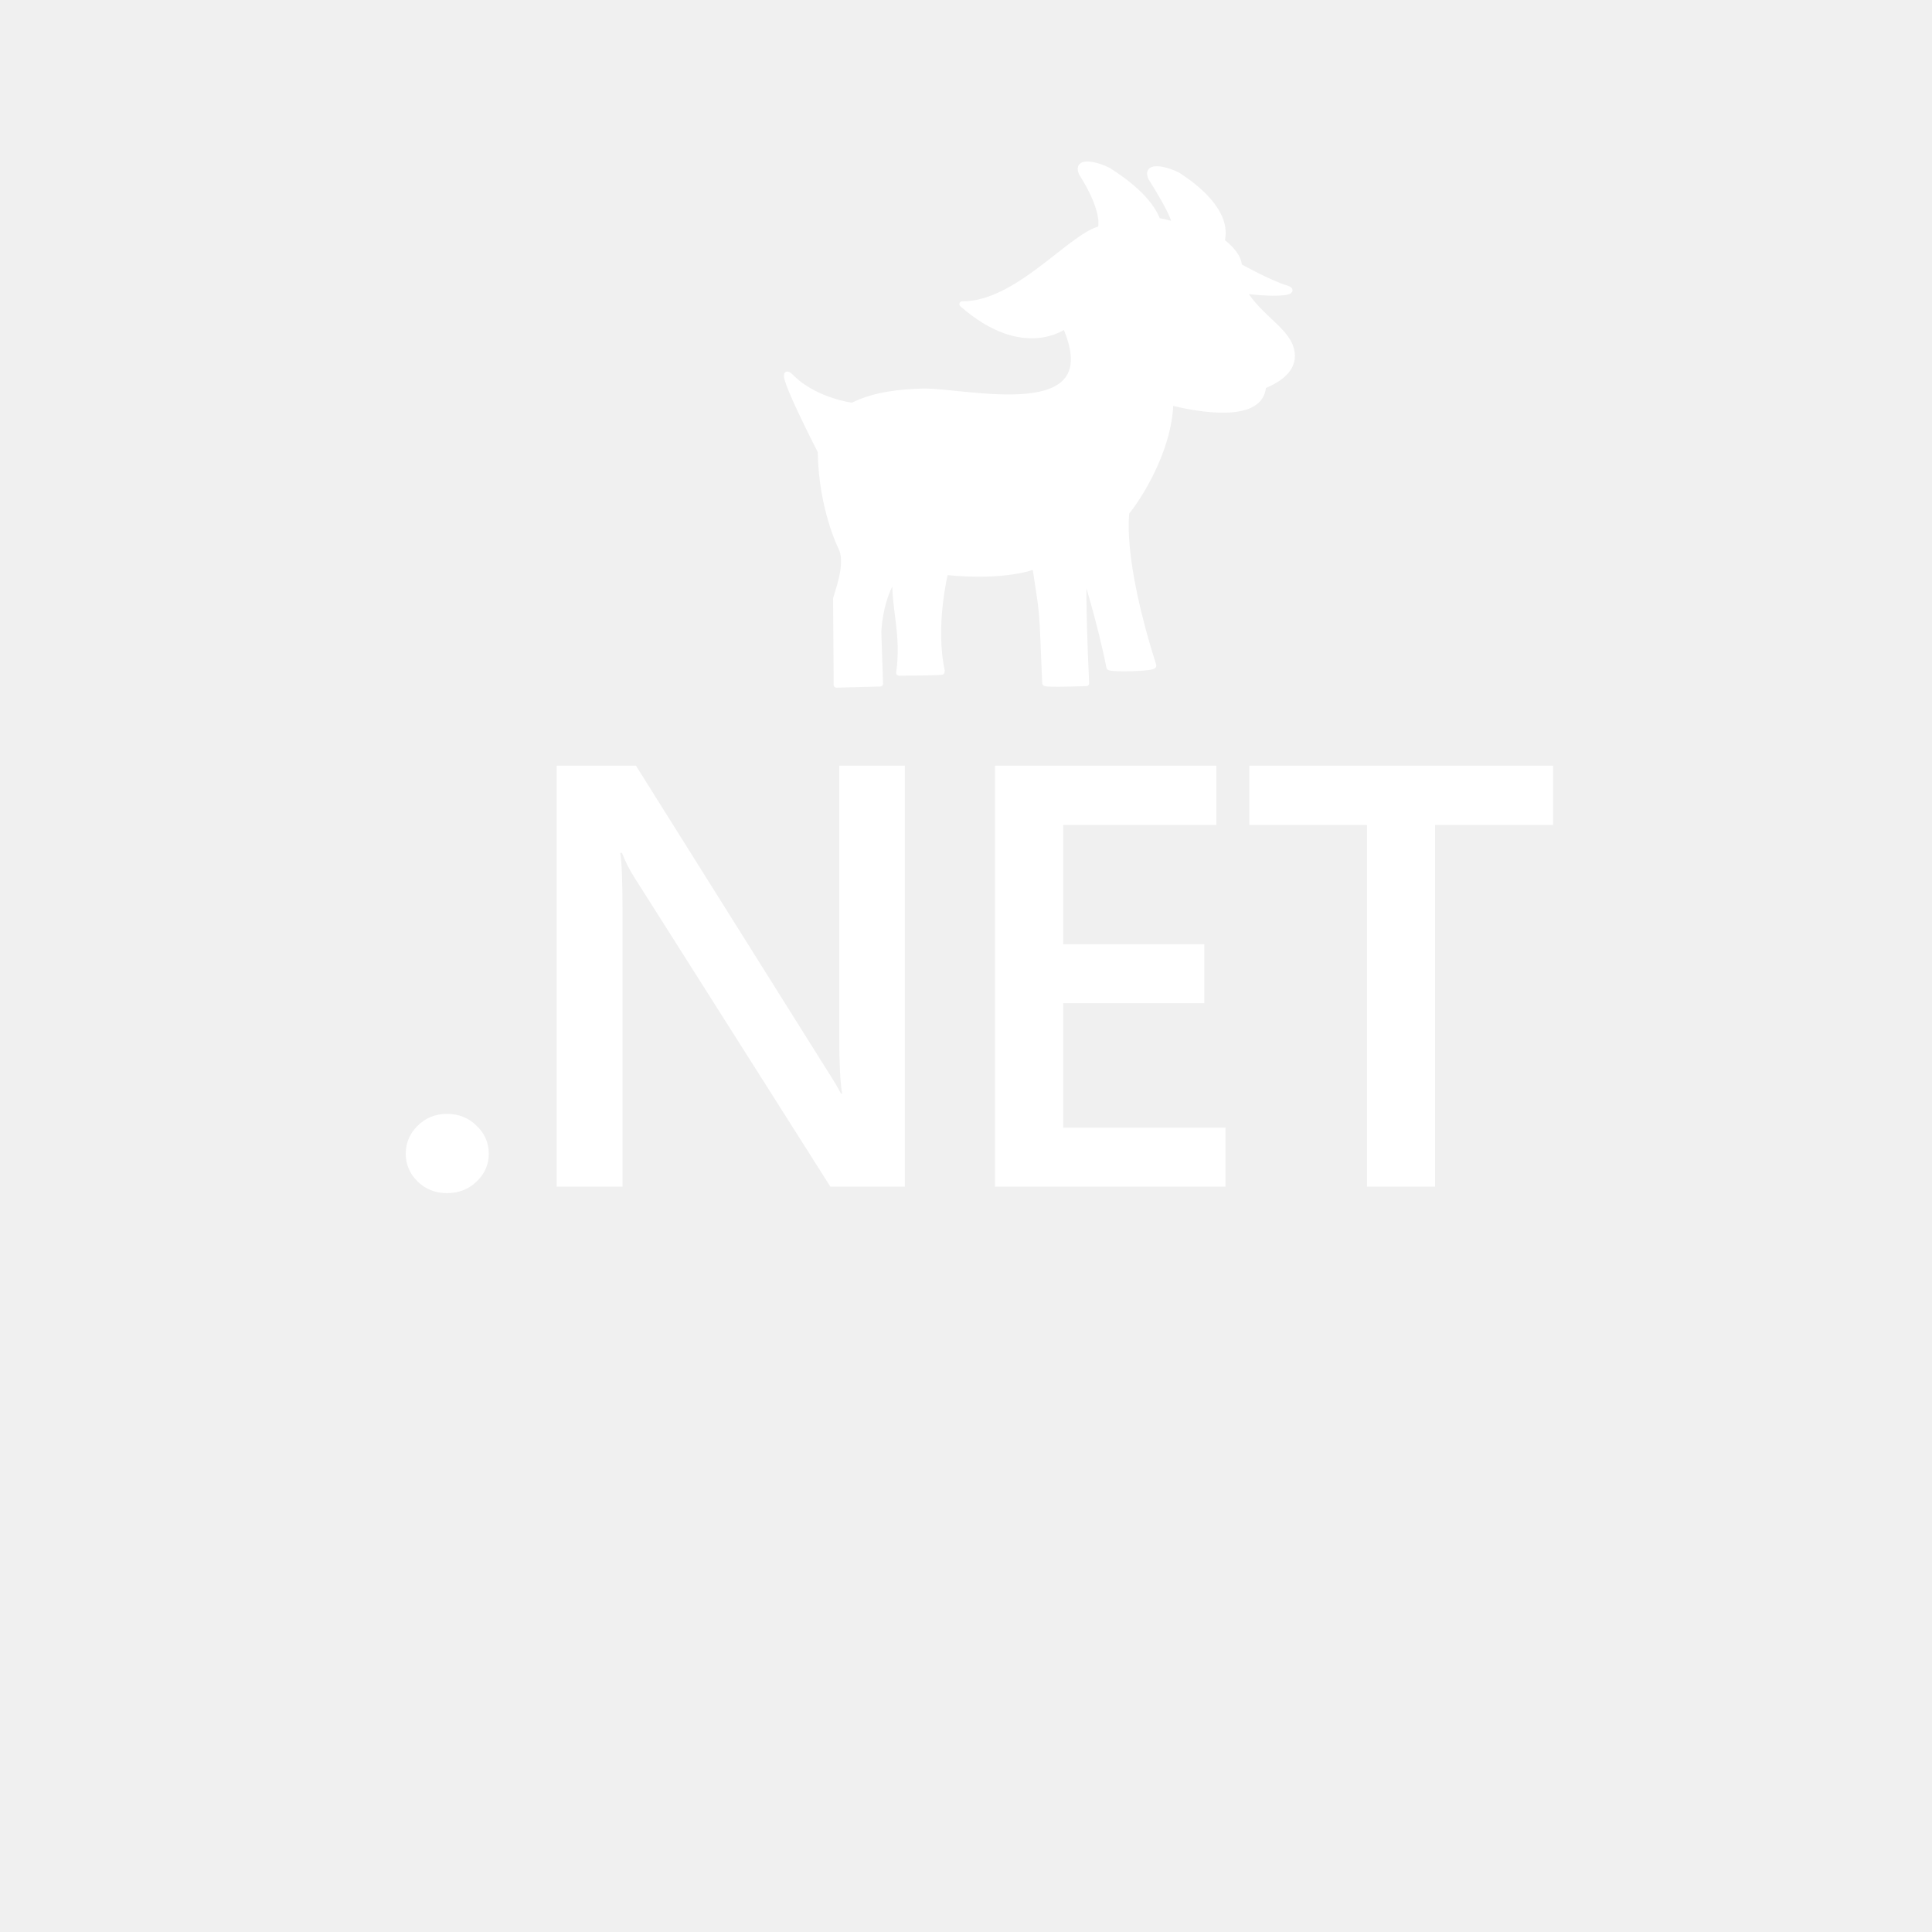
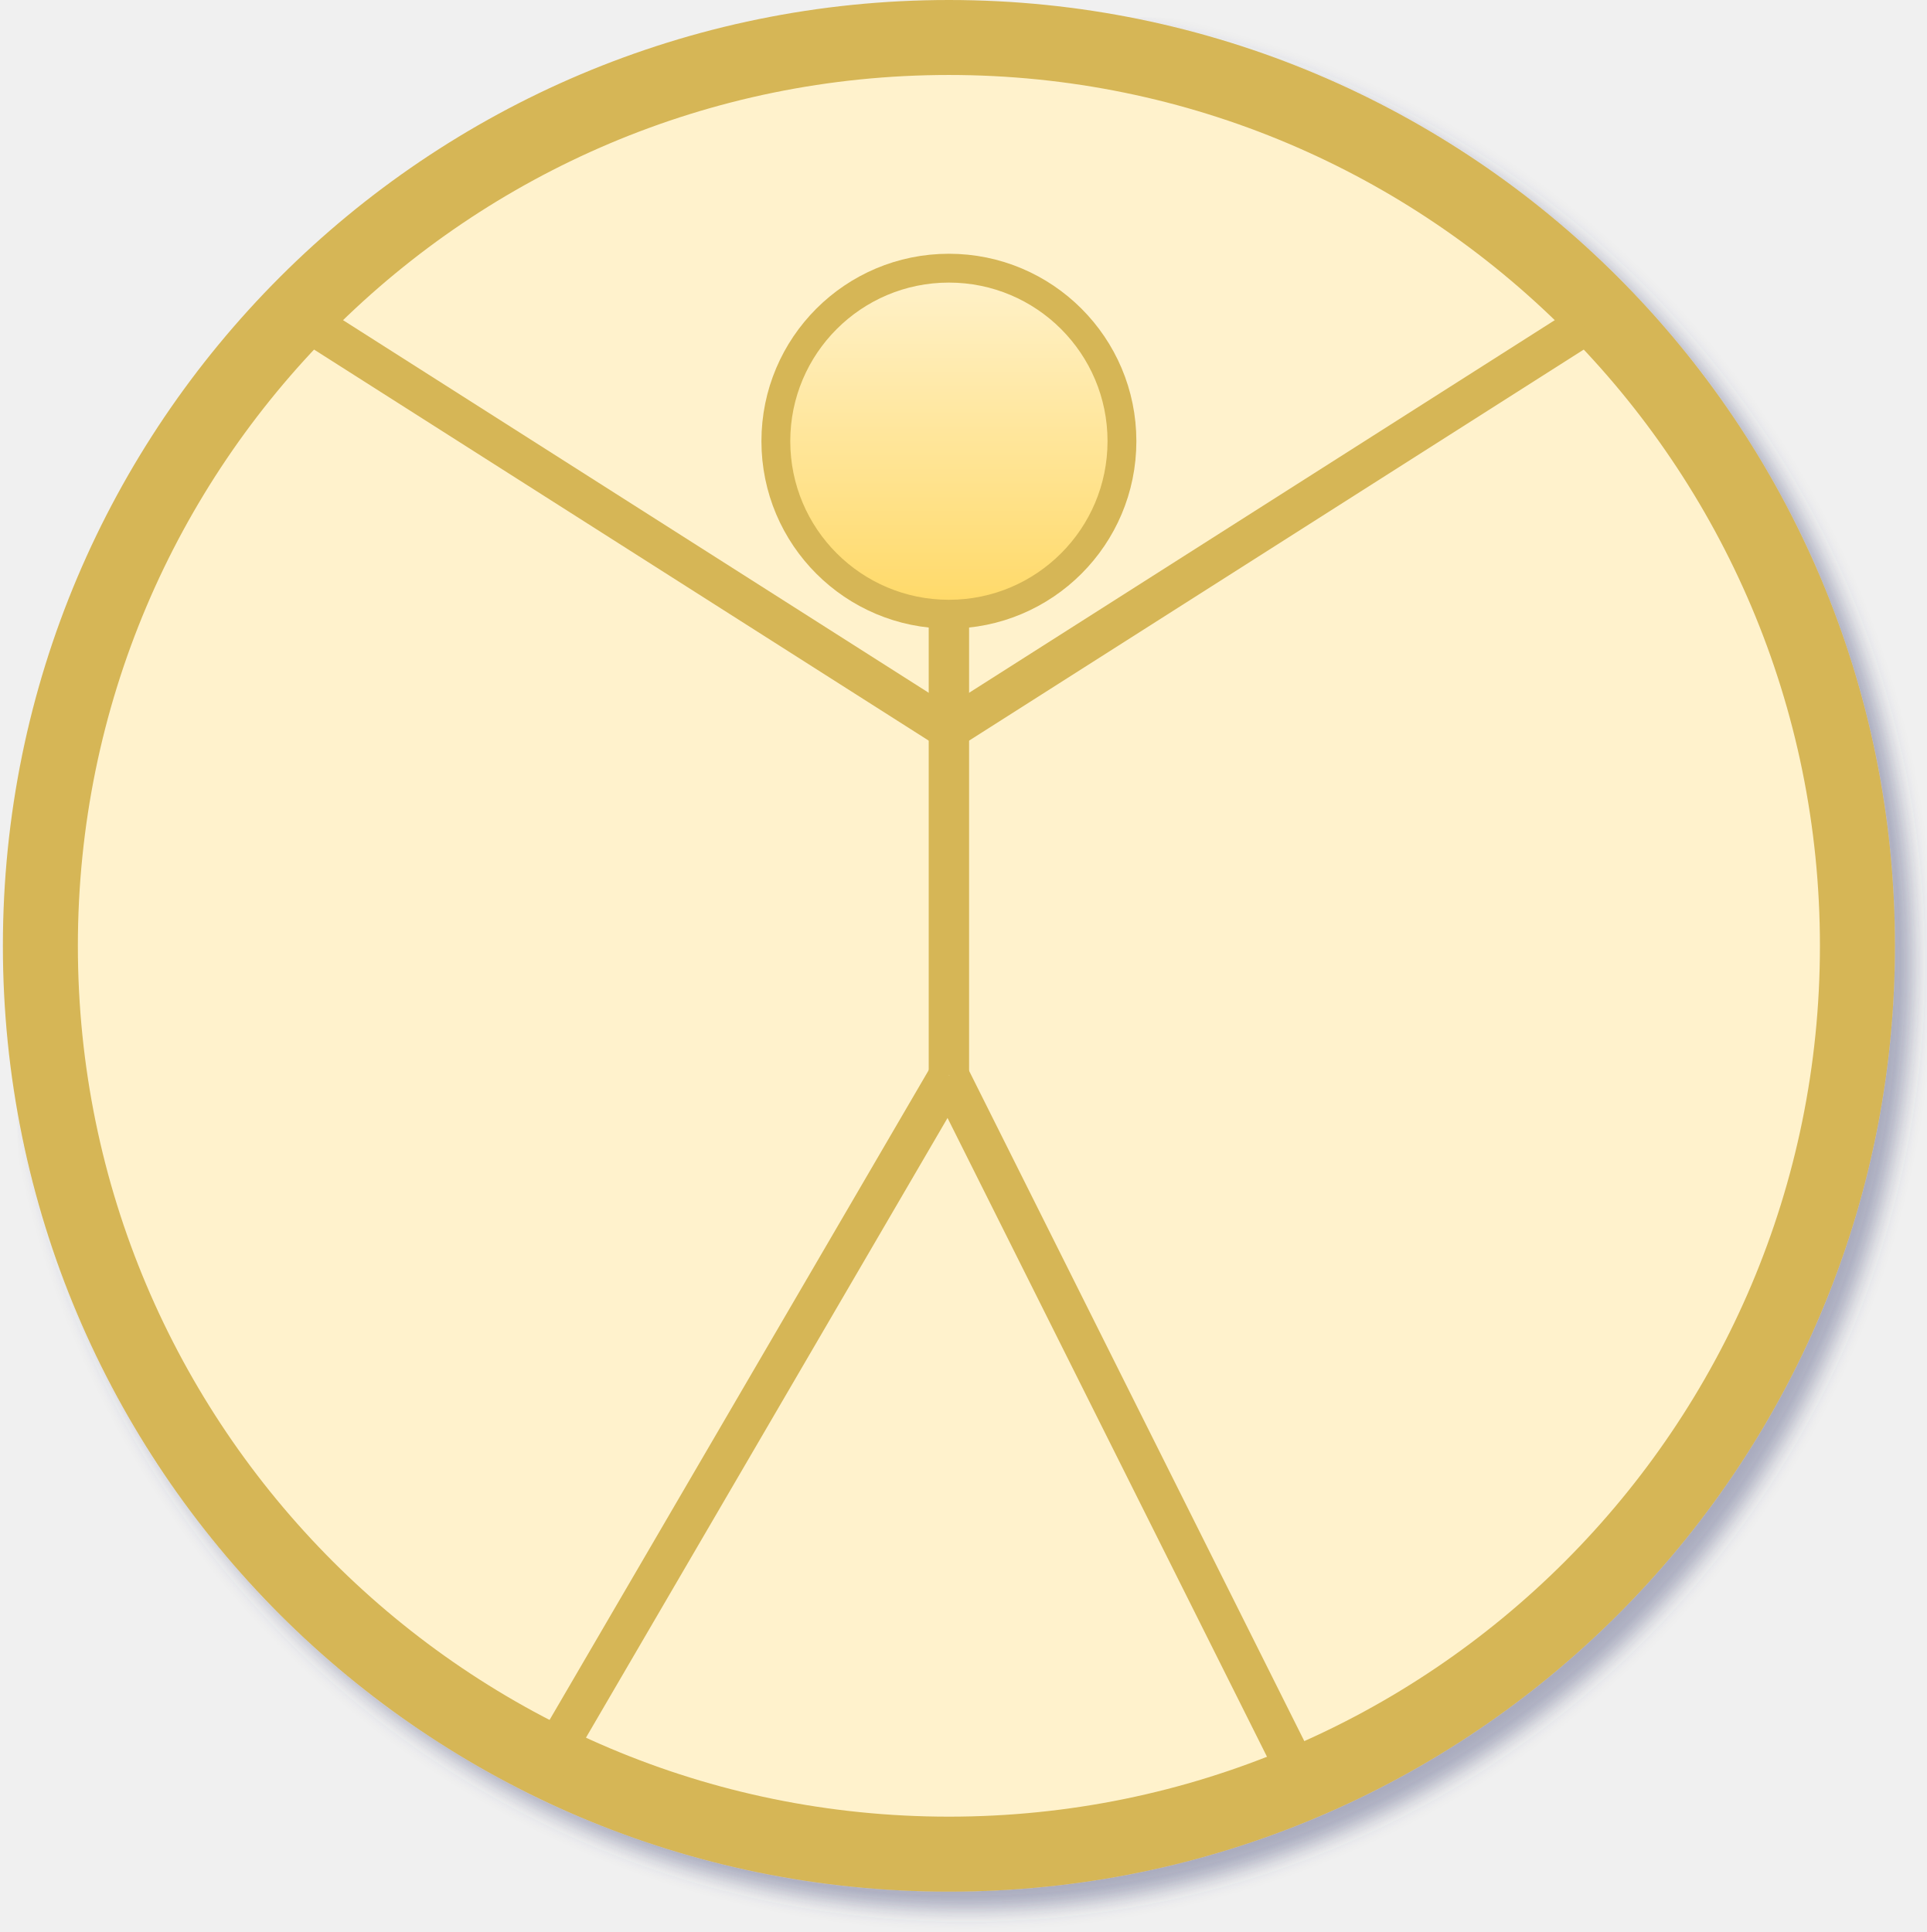
- <svg xmlns="http://www.w3.org/2000/svg" width="456" height="456" viewBox="0 0 456 456" version="1.1" xml:space="preserve" style="fill-rule:evenodd;clip-rule:evenodd;stroke-linejoin:round;stroke-miterlimit:2;">
-   <path d="m 105.5,281.609 c -2.703,0 -5.001,-0.9 -6.893,-2.702 -1.892,-1.848 -2.838,-4.042 -2.838,-6.582 0,-2.587 0.946,-4.804 2.838,-6.652 1.892,-1.848 4.19,-2.772 6.893,-2.772 2.748,0 5.068,0.924 6.96,2.772 1.937,1.848 2.906,4.064 2.906,6.652 0,2.54 -0.968,4.734 -2.906,6.582 -1.892,1.802 -4.212,2.702 -6.96,2.702 z" style="fill:#ffffff;fill-rule:nonzero;stroke-width:0.838" id="path4" />
-   <path d="M 213.561,280.084 H 195.99 L 149.7,207.054 c -1.171,-1.848 -2.14,-3.765 -2.906,-5.751 h -0.406 c 0.361,2.125 0.541,6.675 0.541,13.65 v 65.132 h -15.543 v -99.36 h 18.719 l 44.737,71.298 c 1.892,2.957 3.109,4.989 3.649,6.098 h 0.27 c -0.45,-2.632 -0.676,-7.09 -0.676,-13.373 v -64.023 h 15.476 z" style="fill:#ffffff;fill-rule:nonzero;stroke-width:0.838" id="path6" />
-   <path d="m 289.251,280.084 h -54.401 v -99.36 h 52.238 v 13.997 h -36.154 v 28.131 h 33.316 v 13.927 h -33.316 v 29.378 h 38.316 z" style="fill:#ffffff;fill-rule:nonzero;stroke-width:0.838" id="path8" />
-   <path d="M 366.565,194.721 H 338.722 v 85.363 h -16.084 v -85.363 h -27.775 v -13.997 h 71.701 z" style="fill:#ffffff;fill-rule:nonzero;stroke-width:0.838" id="path10" />
-   <path style="fill:#ffffff;fill-opacity:1;stroke:#ffffff;stroke-width:1.328;stroke-linecap:round;stroke-linejoin:round;stroke-miterlimit:4;stroke-opacity:1;stroke-dasharray:none" d="m 261.599,40.207 c -2.434,-1.27 -7.805,-2.718 -6.303,0.671 7.685,12.265 3.279,14.924 4.157,13.21 -7.041,2.012 -19.556,17.793 -32.353,17.696 14.584,12.801 24.299,5.104 24.299,5.104 5.306,12.067 -0.606,15.853 -9.061,16.689 -8.454,0.837 -19.636,-1.343 -24.575,-1.202 -4.94,0.14 -11.425,0.685 -16.565,3.365 0,0 -8.91,-1.101 -14.498,-6.785 -4.406,-4.481 6.964,17.579 6.964,17.579 0.215,13.592 4.838,22.653 4.838,22.653 1.724,3.433 -0.308,9.154 -1.207,12.07 l 0.134,20.384 10.326,-0.268 -0.402,-12.204 c 0,0 0.172,-7.809 3.956,-13.277 -0.45,7.486 2.181,13.427 0.872,22.932 0,0 10.243,-0.04 10.192,-0.268 -2.421,-10.853 0.769,-23.517 0.769,-23.517 14.749,1.461 21.158,-1.427 21.158,-1.427 1.945,13.008 1.541,8.546 2.347,27.626 0.017,0.403 9.756,0.034 9.756,0.034 -0.968,-20.333 -0.57,-26.637 -0.57,-26.637 0,0 3.742,11.634 5.968,22.849 0.107,0.538 10.693,0.328 10.46,-0.402 -8.204,-25.708 -6.347,-36.182 -6.347,-36.182 2.129,-2.518 10.069,-14.068 10.37,-25.936 6.563,1.686 21.449,4.303 21.876,-3.839 3.697,-1.529 7.264,-3.902 6.756,-7.869 -0.658,-5.132 -7.175,-7.748 -11.543,-14.668 9.162,1.173 12.879,0.198 10.182,-0.587 -3.812,-1.109 -11.102,-5.167 -11.102,-5.167 0.04,-2.99 -4.075,-5.864 -4.075,-5.864 1.767,-6.93 -6.291,-13.002 -10.407,-15.65 -2.434,-1.27 -7.805,-2.718 -6.303,0.671 7.685,12.265 4.687,10.364 5.599,11.036 -3.913,-1.069 -3.979,-0.858 -3.979,-0.858 -1.929,-5.186 -7.574,-9.314 -11.689,-11.961 z" />
+ <svg xmlns="http://www.w3.org/2000/svg" version="1.1" width="334" height="335" viewBox="-0.5 -0.5 334 335" content="&lt;mxfile host=&quot;Electron&quot; modified=&quot;2023-04-14T11:40:15.803Z&quot; agent=&quot;Mozilla/5.0 (Windows NT 10.0; Win64; x64) AppleWebKit/537.36 (KHTML, like Gecko) draw.io/21.1.2 Chrome/106.0.525.199 Electron/21.4.3 Safari/537.36&quot; version=&quot;21.1.2&quot; etag=&quot;-hjBfryM3pyXFe7WSY4Q&quot; type=&quot;device&quot;&gt;&lt;diagram name=&quot;Seite-1&quot; id=&quot;DWr-zJeaskx6m4CgmCzM&quot;&gt;7VdNj5swEP01XCvAfOXYTXbbS6VKObQ9utiAVYORcRbor+8QzIdD0qXbbDcr9QTzPB4z770BYaFt3nyQuMw+CUK55dqksdDOcl0niEK4dEjbI5vI74FUMqKTJmDPflIN2ho9MEIrI1EJwRUrTTAWRUFjZWBYSlGbaYng5qklTukC2MeYL9EvjKisRyM3nPCPlKXZcLITbPqVHA/JupMqw0TUMwjdW2grhVD9Xd5sKe/IG3jp9z1cWB0fTNJCrdng9hseMT/o3vRzqXZoFjYArxDc1RlTdF/iuFupQVrAMpVziBy4xVXZk52whkL9u0pJ8WNkyEEAJYzzreBCHmujJEncOB5TZysk+B74AazoB6RS0eZik85IHXiOipwq2UKK3uDZ7jttsHawoOa/nuRDjs7JZtKNINaWScfqE6two4k9TzJaQXJB3nfGhKgQBTWJleJQkI7RnQ0RNC3br10ATenwm848BrtmnrlrdWSqEf6FGJScjIfCMqWaMW+1OjPufXtJ/YBJyrFij+aJ5+TQJ3wWDA4exfcHqbX0yLPNEpU4yJjqXfNReaKQG54U6llYFDq6Y2x7lWG8fzeV/rN8kEpMGOhr7CKb4EoD66MTqu3luAZnLBPYl92xdlj9qw7rCw7dzUyYtzHV8k5leO6ELUb1ehMW/Ff5D1UO3LencvhKKv/u9fiGHRCevJWda31JoxdzQHRzc/70p/N2HeD5N+8ACKe/pz59+gdF978A&lt;/diagram&gt;&lt;/mxfile&gt;" style="background-color: rgb(255, 255, 255);">
+   <defs>
+     <linearGradient x1="0%" y1="0%" x2="0%" y2="100%" id="mx-gradient-fff2cc-1-ffd966-1-s-0">
+       <stop offset="0%" style="stop-color: rgb(255, 242, 204); stop-opacity: 1;" />
+       <stop offset="100%" style="stop-color: rgb(255, 217, 102); stop-opacity: 1;" />
+     </linearGradient>
+     <filter id="dropShadow">
+       <feGaussianBlur in="SourceAlpha" stdDeviation="1.7" result="blur" />
+       <feOffset in="blur" dx="3" dy="3" result="offsetBlur" />
+       <feFlood flood-color="#3D4574" flood-opacity="0.4" result="offsetColor" />
+       <feComposite in="offsetColor" in2="offsetBlur" operator="in" result="offsetBlur" />
+       <feBlend in="SourceGraphic" in2="offsetBlur" />
+     </filter>
+   </defs>
+   <g filter="url(#dropShadow)">
+     <ellipse cx="164" cy="163.5" rx="157.5" ry="157.5" fill="#fff2cc" stroke="#d6b656" stroke-width="13" pointer-events="all" />
+     <path d="M 164 186 L 164 106" fill="none" stroke="#d6b656" stroke-width="7" stroke-miterlimit="10" pointer-events="stroke" />
+     <ellipse cx="164" cy="76" rx="30" ry="30" fill="url(#mx-gradient-fff2cc-1-ffd966-1-s-0)" stroke="#d6b656" stroke-width="5" pointer-events="all" />
+     <path d="M 94 306 L 164 186" fill="none" stroke="#d6b656" stroke-width="7" stroke-miterlimit="10" pointer-events="stroke" />
+     <path d="M 224 306 L 164 186" fill="none" stroke="#d6b656" stroke-width="7" stroke-miterlimit="10" pointer-events="stroke" />
+     <path d="M 274 56 L 164 126" fill="none" stroke="#d6b656" stroke-width="7" stroke-miterlimit="10" pointer-events="stroke" />
+     <path d="M 54 56 L 164 126" fill="none" stroke="#d6b656" stroke-width="7" stroke-miterlimit="10" pointer-events="stroke" />
+   </g>
</svg>
